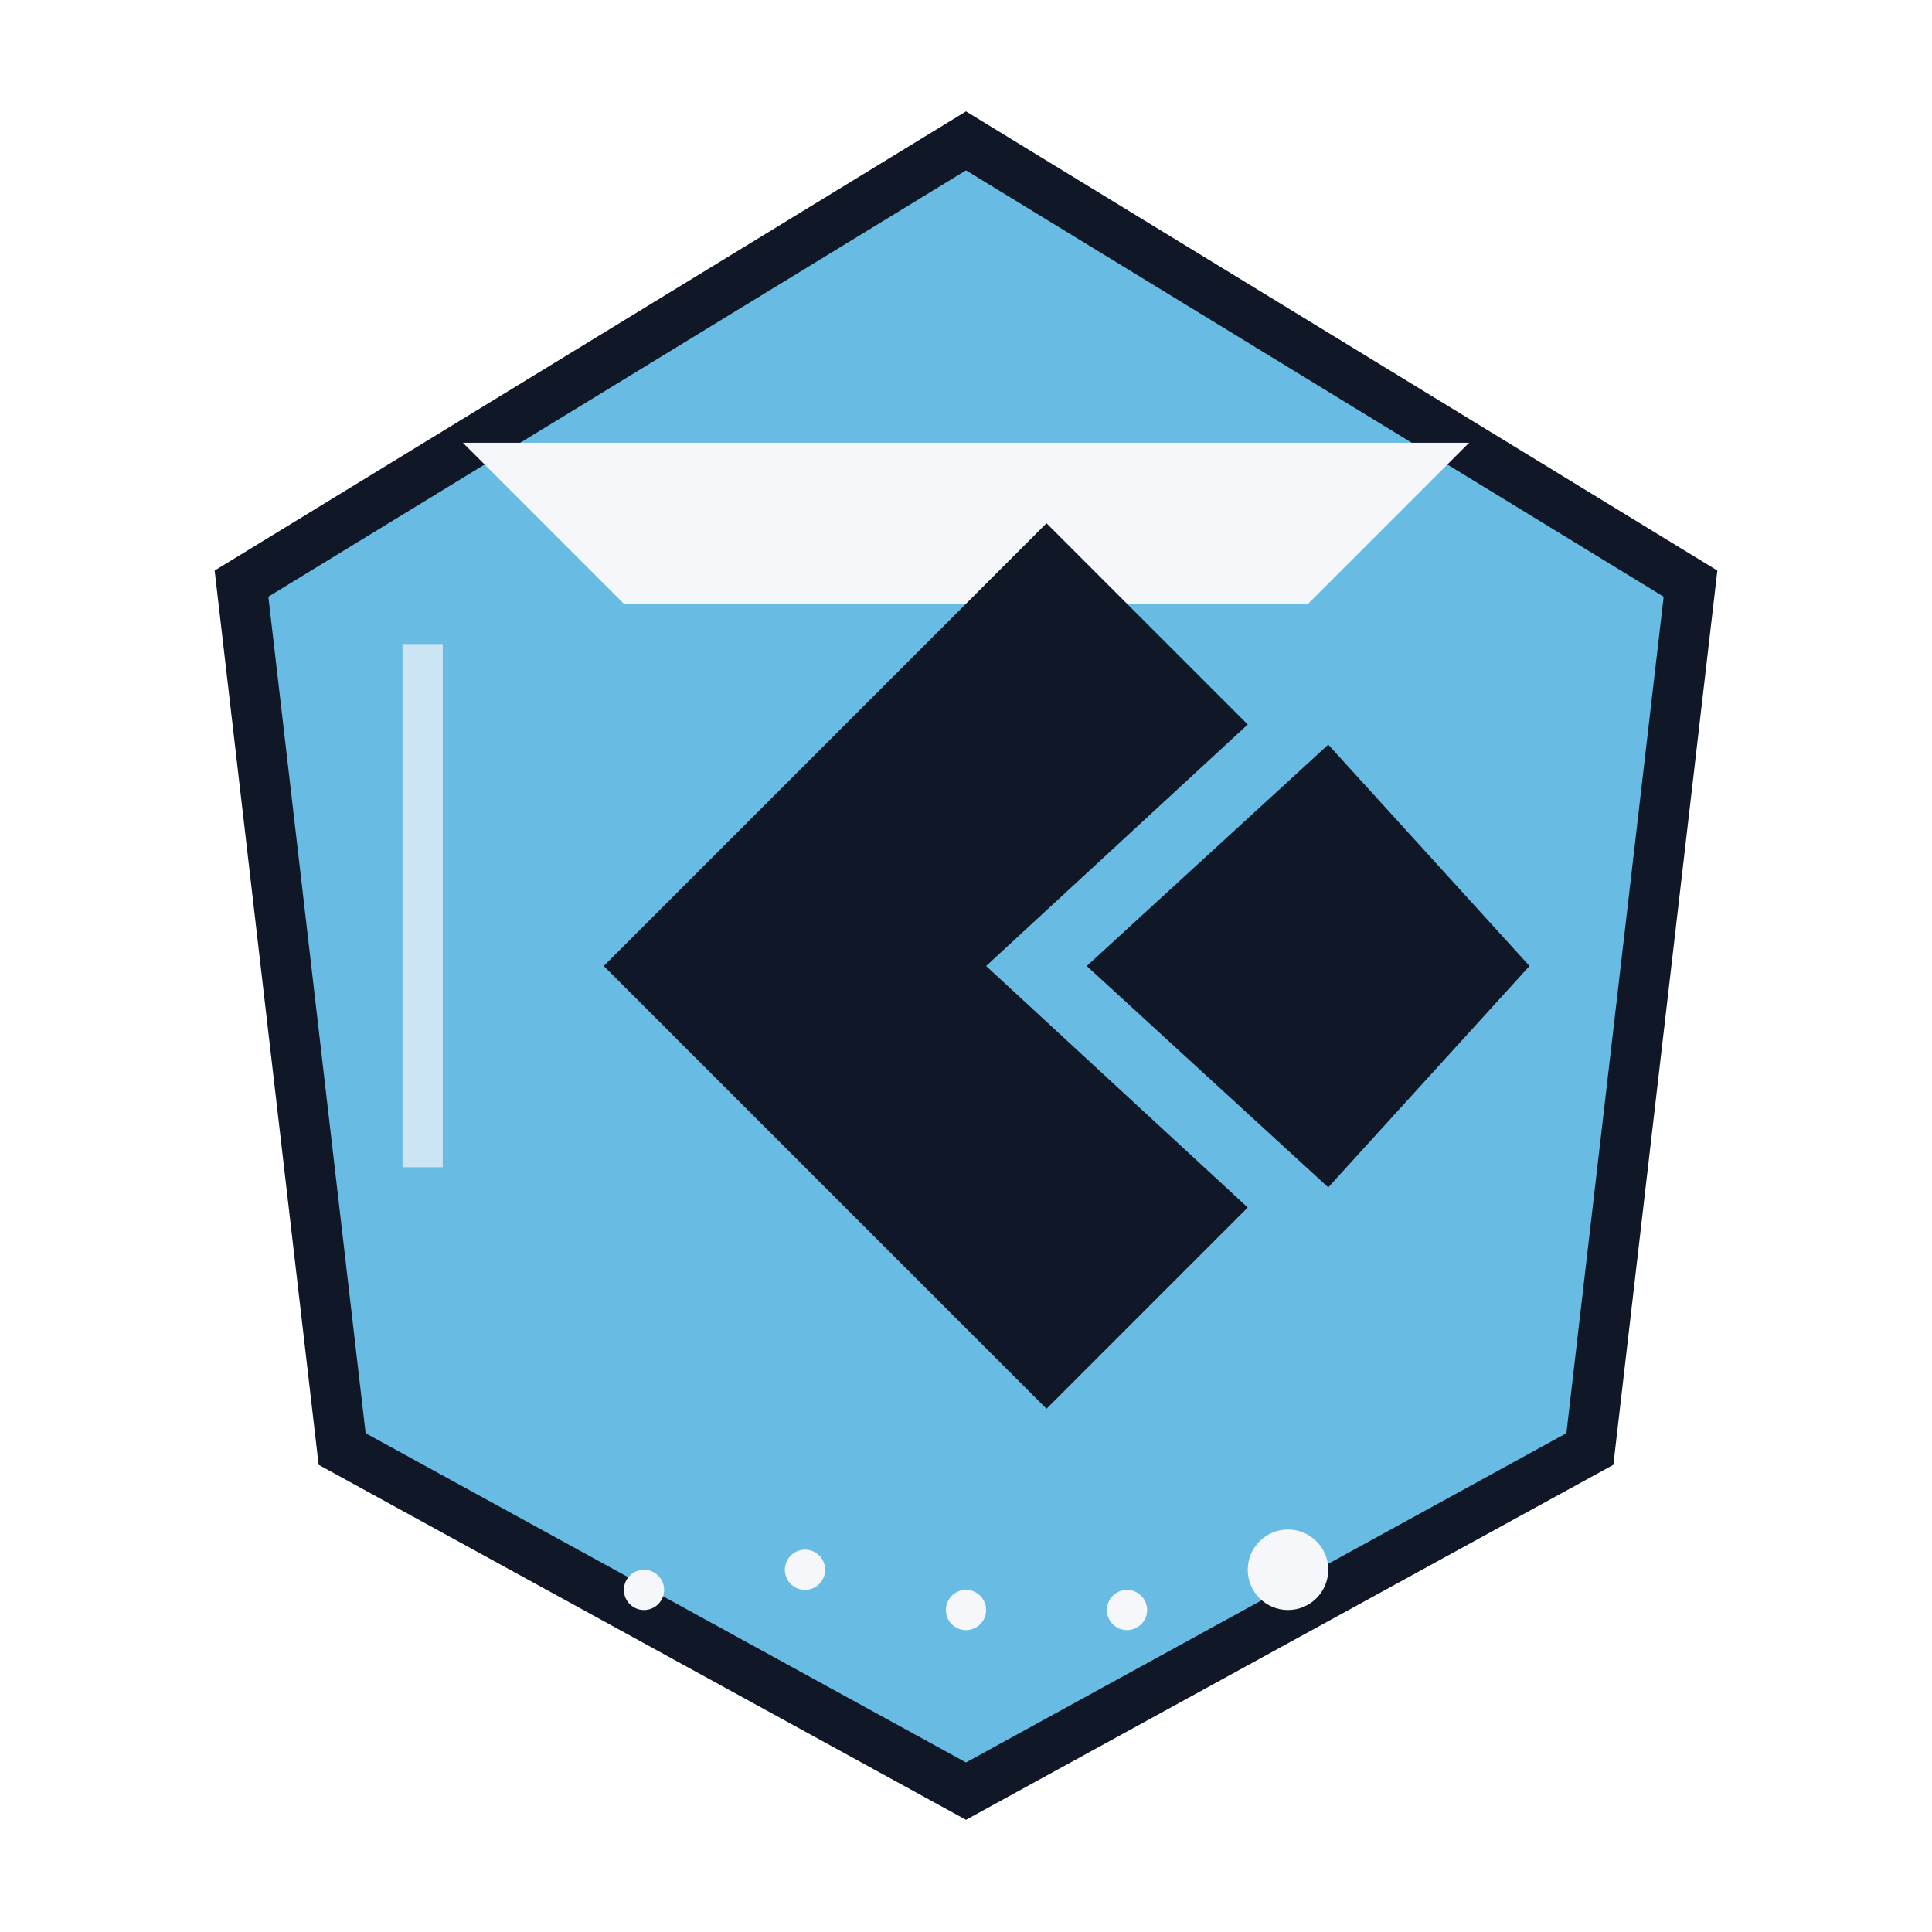
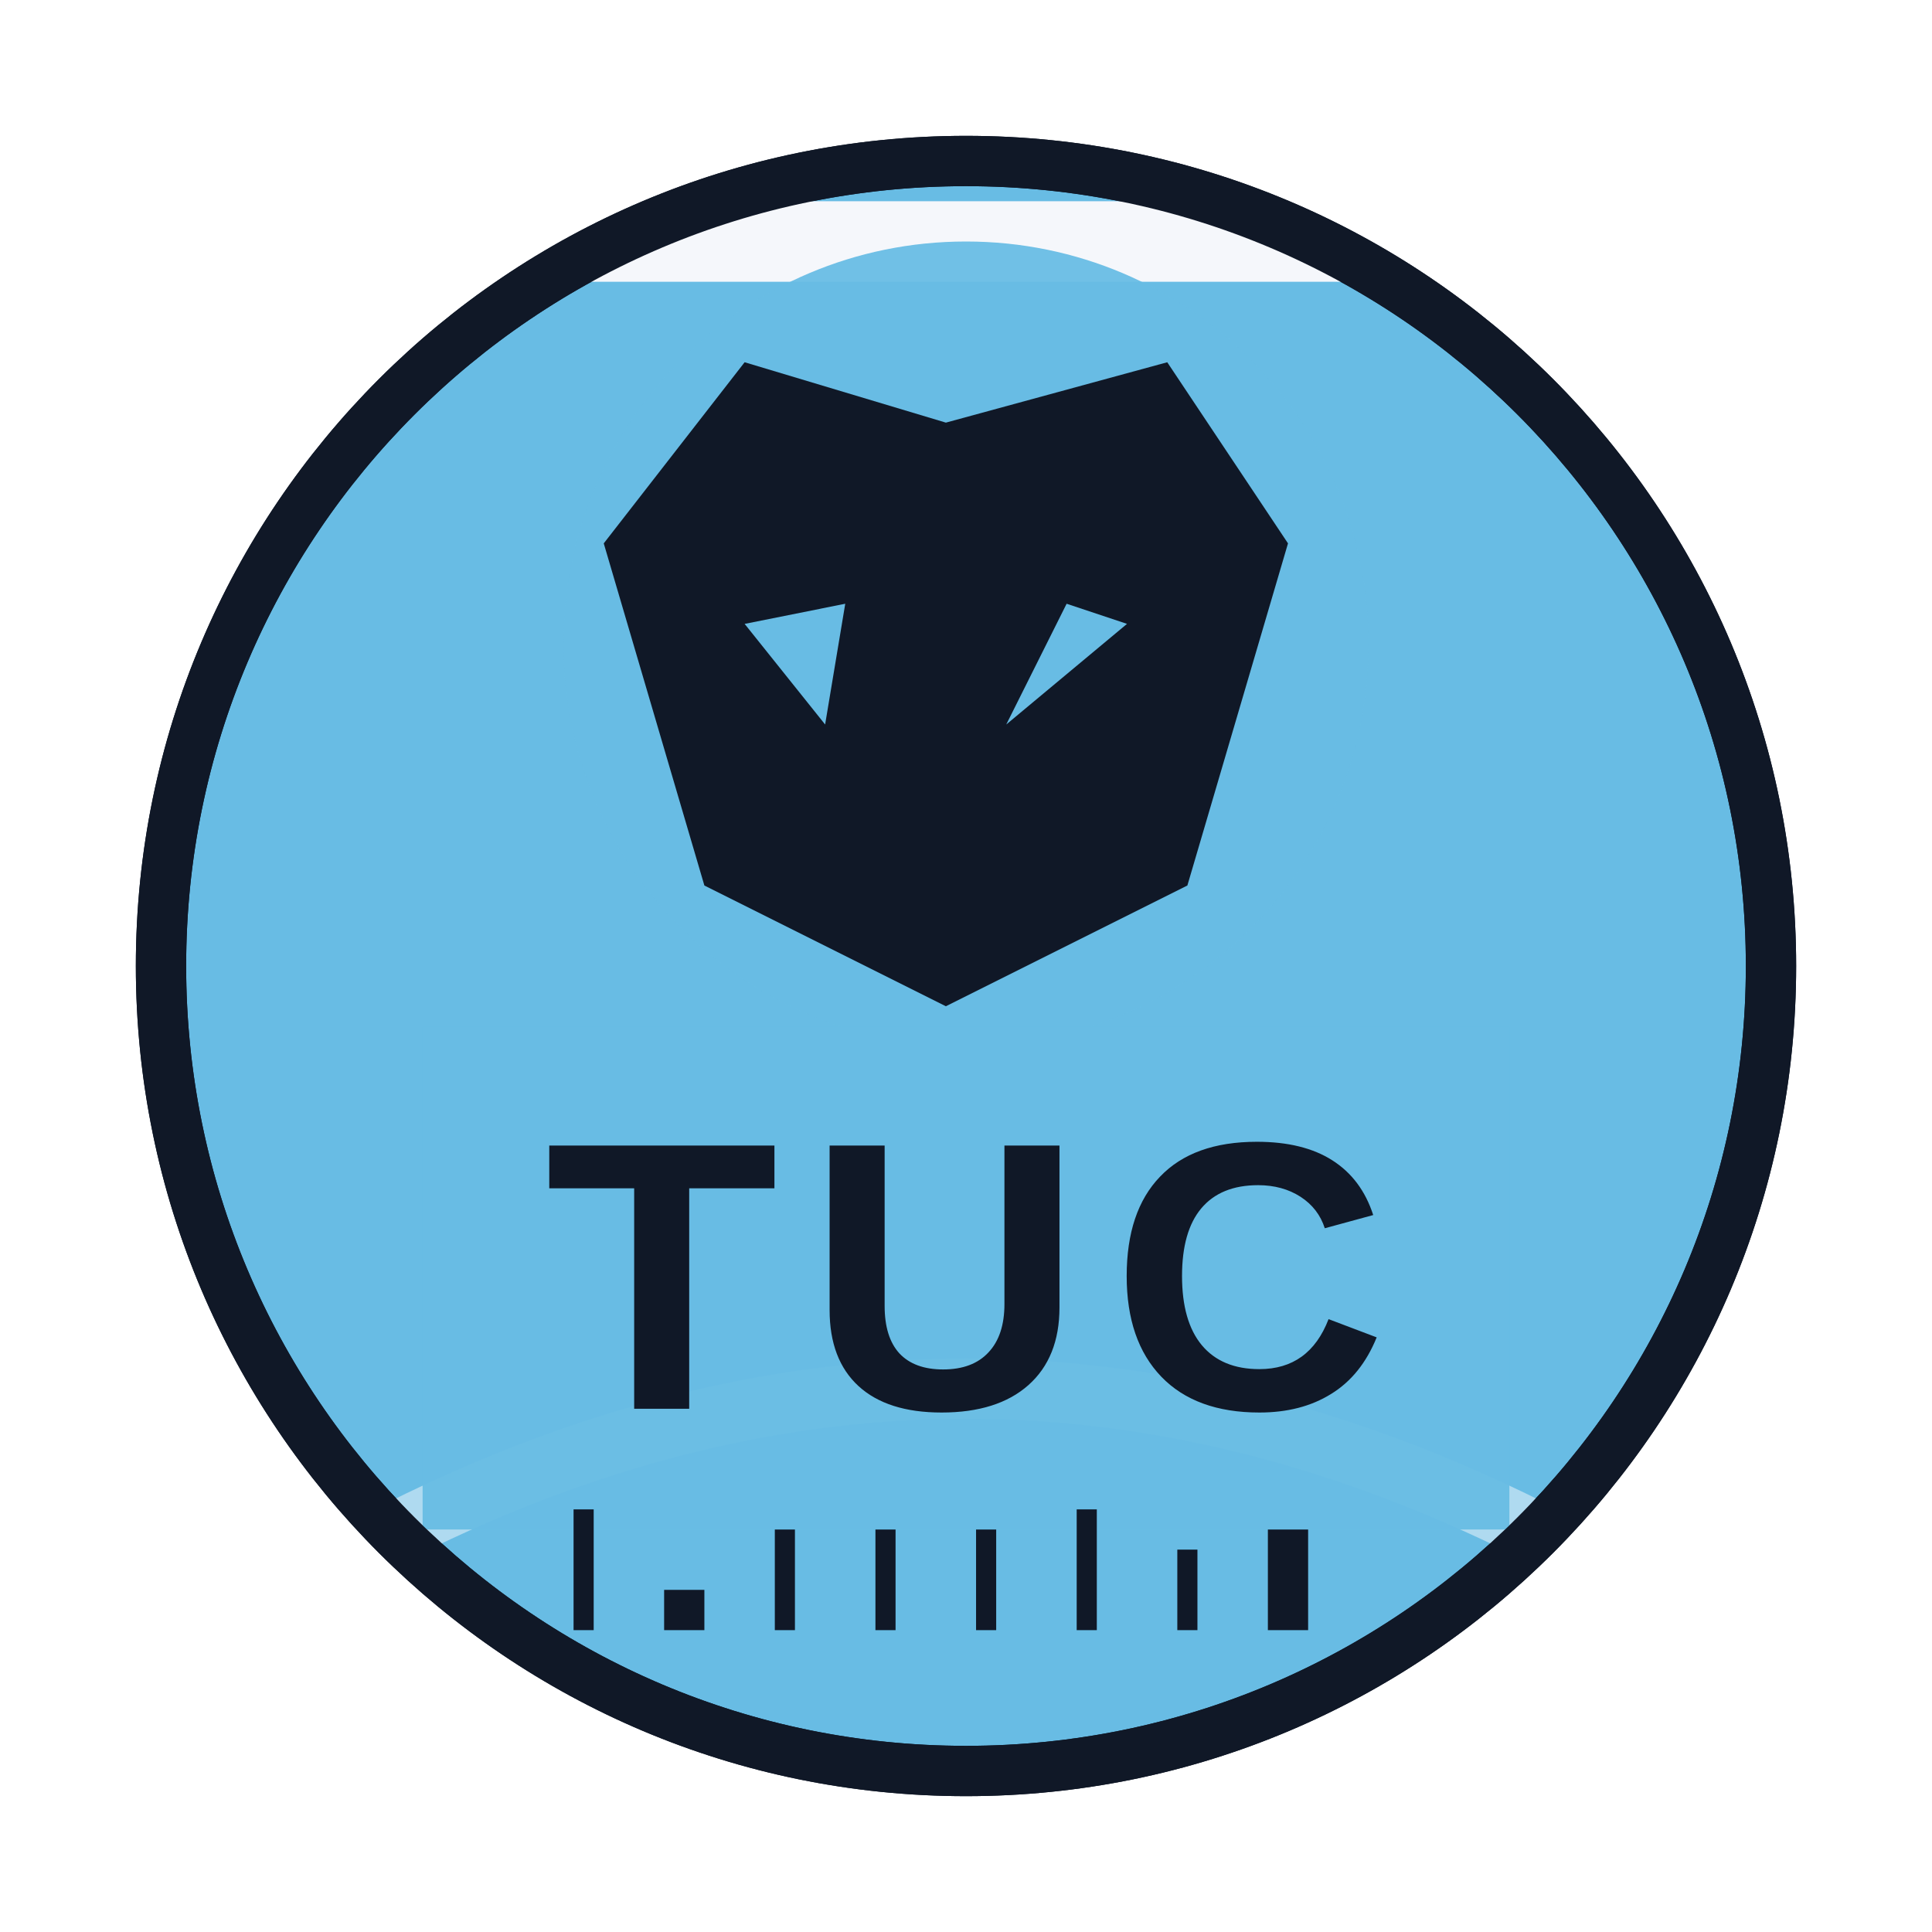
<svg xmlns="http://www.w3.org/2000/svg" viewBox="0 0 96 96" width="96" height="96" role="img">
-   <path d="M48 7 84 29 79 72 48 89 17 72 12 29Z" fill="#68bce4" stroke="#101827" stroke-width="2.5" />
-   <path d="M23 22h50l-8 8H31Z" fill="#f5f7fb" />
-   <g fill="#101827" transform="rotate(270 48 48)">
-     <path d="m26 52 22-22 22 22-10 10-12-13-12 13Z" />
-     <path d="m37 66 11-12 11 12-11 10Z" />
+   <defs>
+     <clipPath id="crest">
+       <path d="M48 8a40 40 0 1 1 0 80 40 40 0 1 1 0-80Z" />
+     </clipPath>
+   </defs>
+   <path d="M48 8a40 40 0 1 1 0 80 40 40 0 1 1 0-80Z" fill="#68bce4" stroke="#101827" stroke-width="2.5" />
+   <g clip-path="url(#crest)">
+     <path d="M18 77Q48 61 78 77" fill="none" stroke="#f5f7fb" stroke-width="3" opacity=".5" />
+     <path d="M22 12H74" stroke="#f5f7fb" stroke-width="4" />
+     <circle cx="48" cy="32" r="20" fill="#68bce4" opacity=".94" />
+     <g style="color:#101827" fill="#101827" stroke-linejoin="round">
+       <path d="m37 18 10 3 11-3 6 9-5 17-12 6-12-6-5-17Zm5 12-5 1 4 5Zm11 0-3 6 6-5Zm-11 11h11l-6 5Z" />
+     </g>
+     <path d="M21 51H75V76H21Z" fill="#68bce4" opacity=".96" />
+     <text x="48" y="70" fill="#101827" text-anchor="middle" font-family="Arial,Helvetica,sans-serif" font-size="19" font-weight="900" letter-spacing="1.4">TUC</text>
+     <g>
+       <path d="M29 81v-6" stroke="#101827" stroke-width="1" />
+       <path d="M34 81v-2" stroke="#101827" stroke-width="2" />
+       <path d="M39 81v-5" stroke="#101827" stroke-width="1" />
+       <path d="M44 81v-5" stroke="#101827" stroke-width="1" />
+       <path d="M49 81v-5" stroke="#101827" stroke-width="1" />
+       <path d="M54 81v-6" stroke="#101827" stroke-width="1" />
+       <path d="M59 81v-4" stroke="#101827" stroke-width="1" />
+       <path d="M64 81v-5" stroke="#101827" stroke-width="2" />
+     </g>
  </g>
-   <g fill="#f5f7fb">
-     <circle cx="32" cy="79" r="1" />
-     <circle cx="40" cy="78" r="1" />
-     <circle cx="48" cy="80" r="1" />
-     <circle cx="56" cy="80" r="1" />
-     <circle cx="64" cy="78" r="2" />
-   </g>
-   <path d="M21 32v26" stroke="#f5f7fb" stroke-width="2" opacity=".7" />
+   <path d="M48 8a40 40 0 1 1 0 80 40 40 0 1 1 0-80Z" fill="none" stroke="#101827" stroke-width="2.5" />
</svg>
